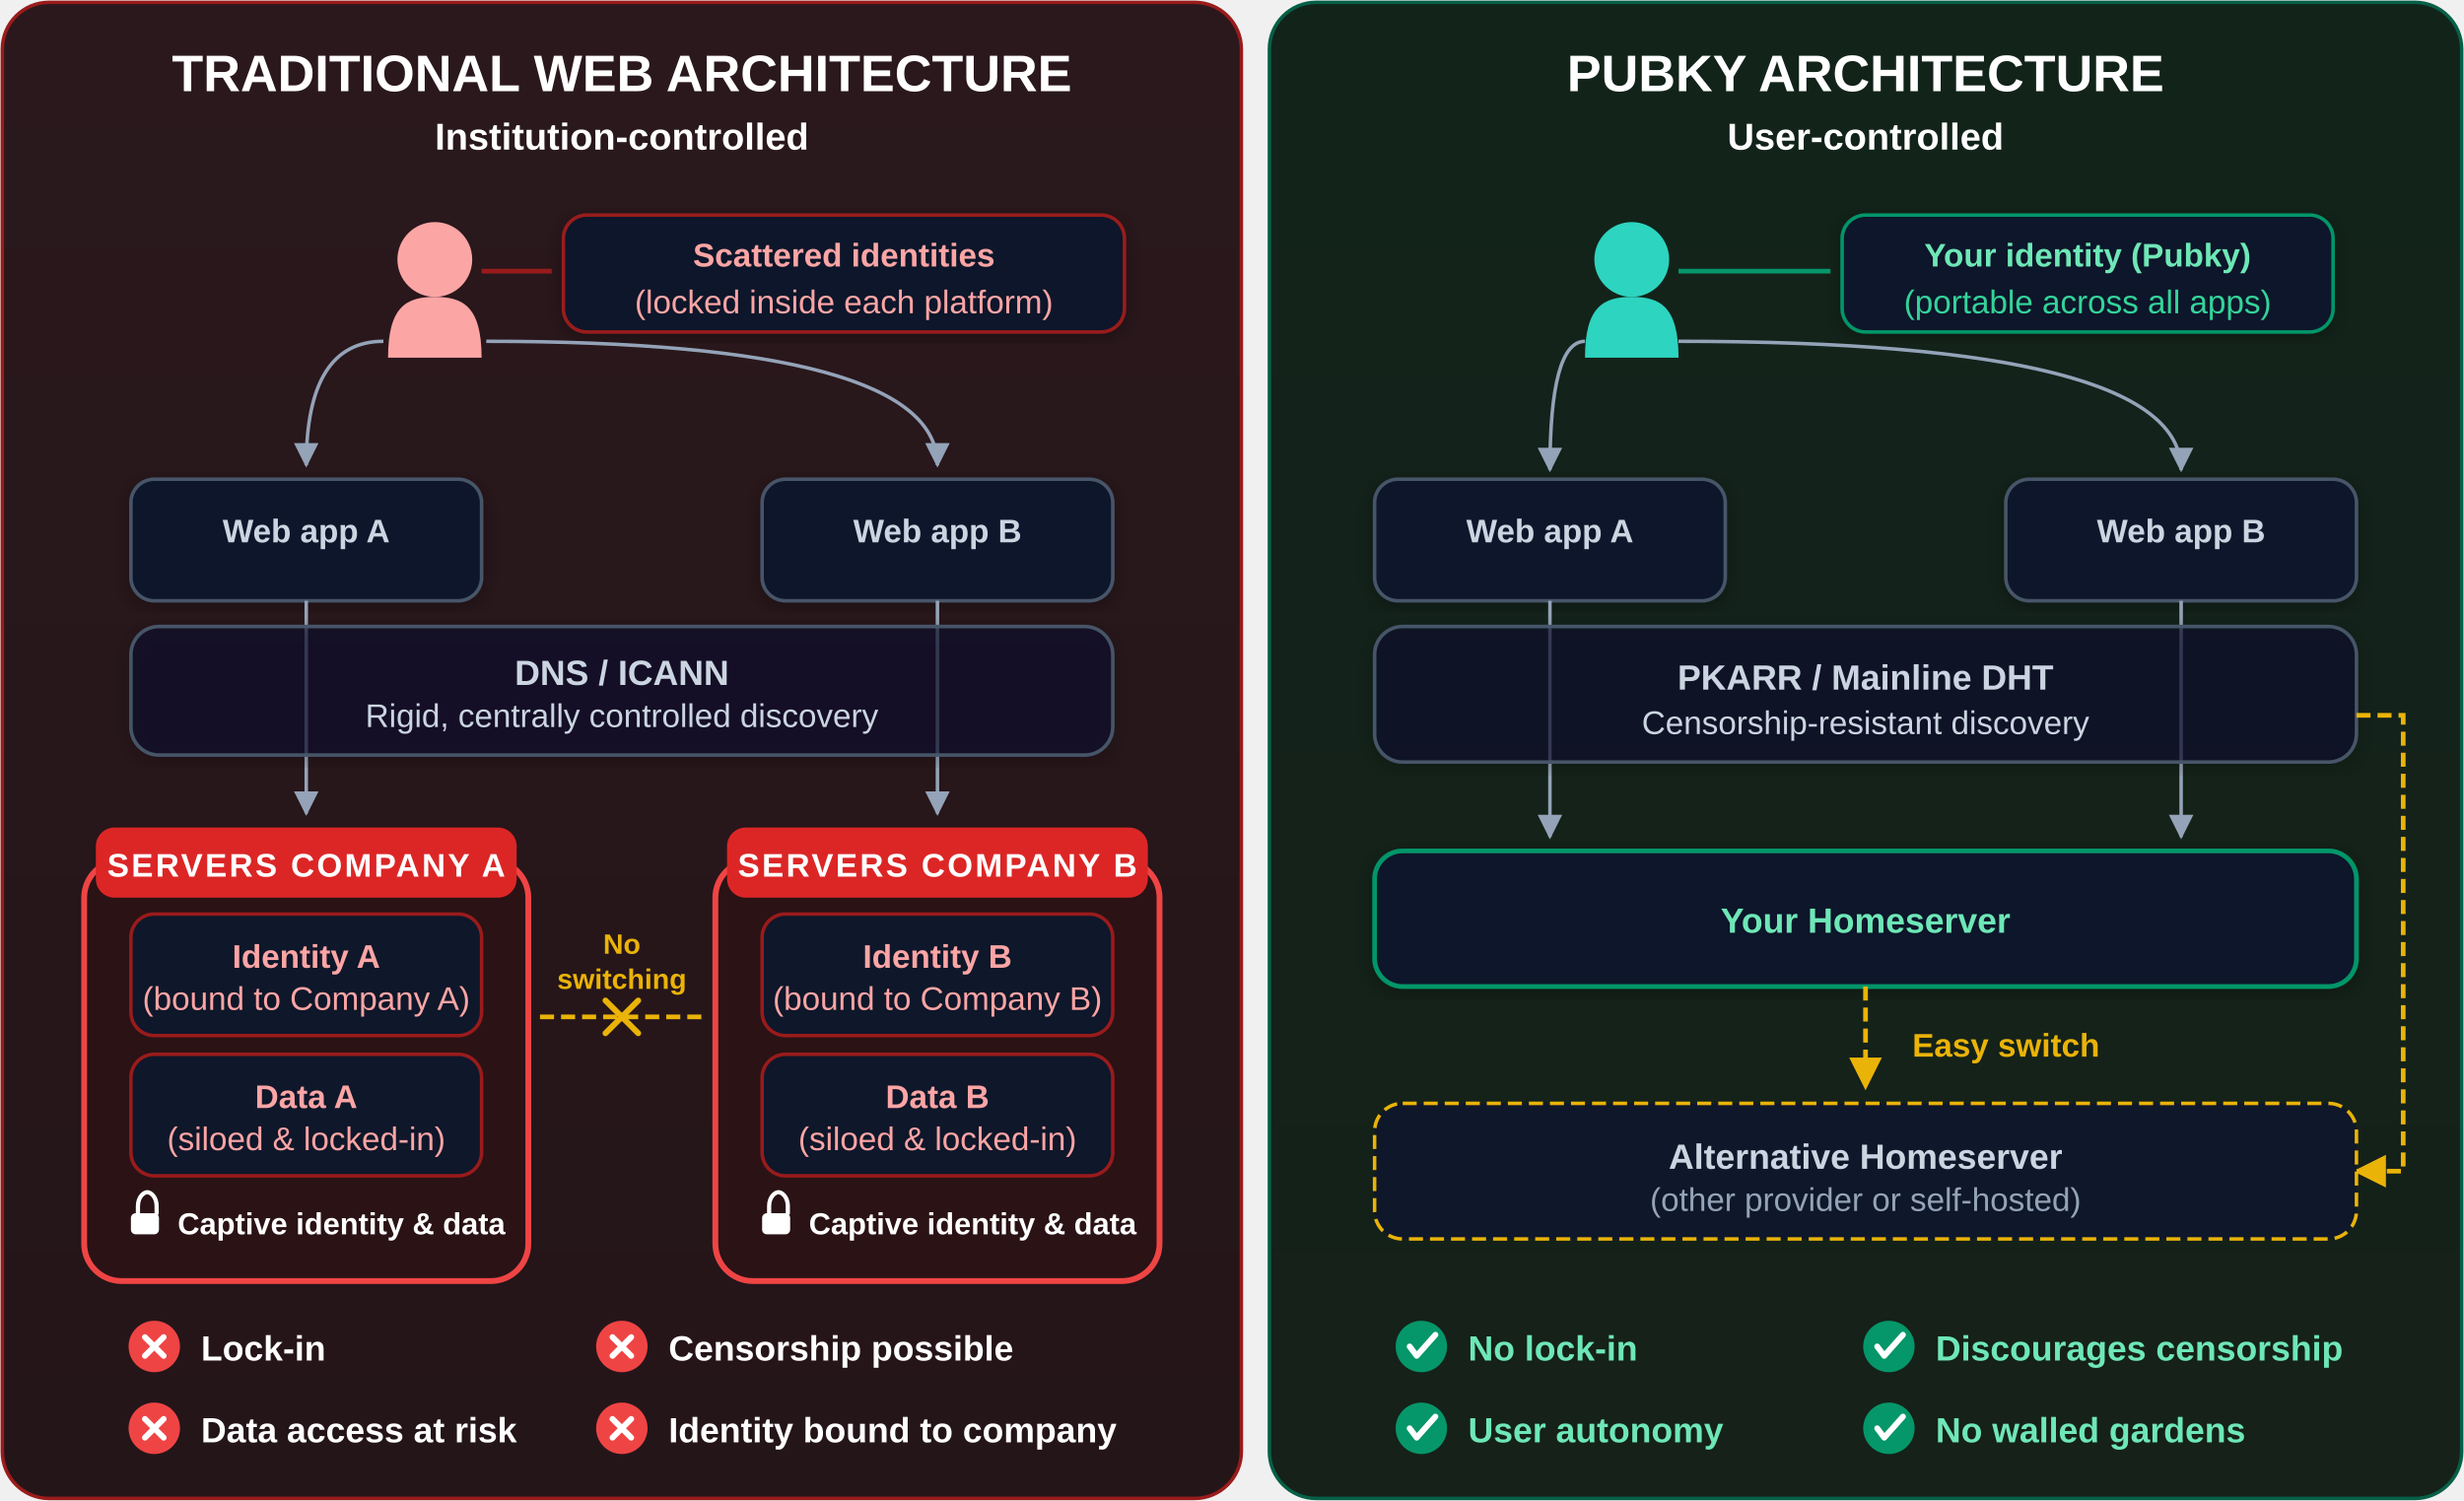
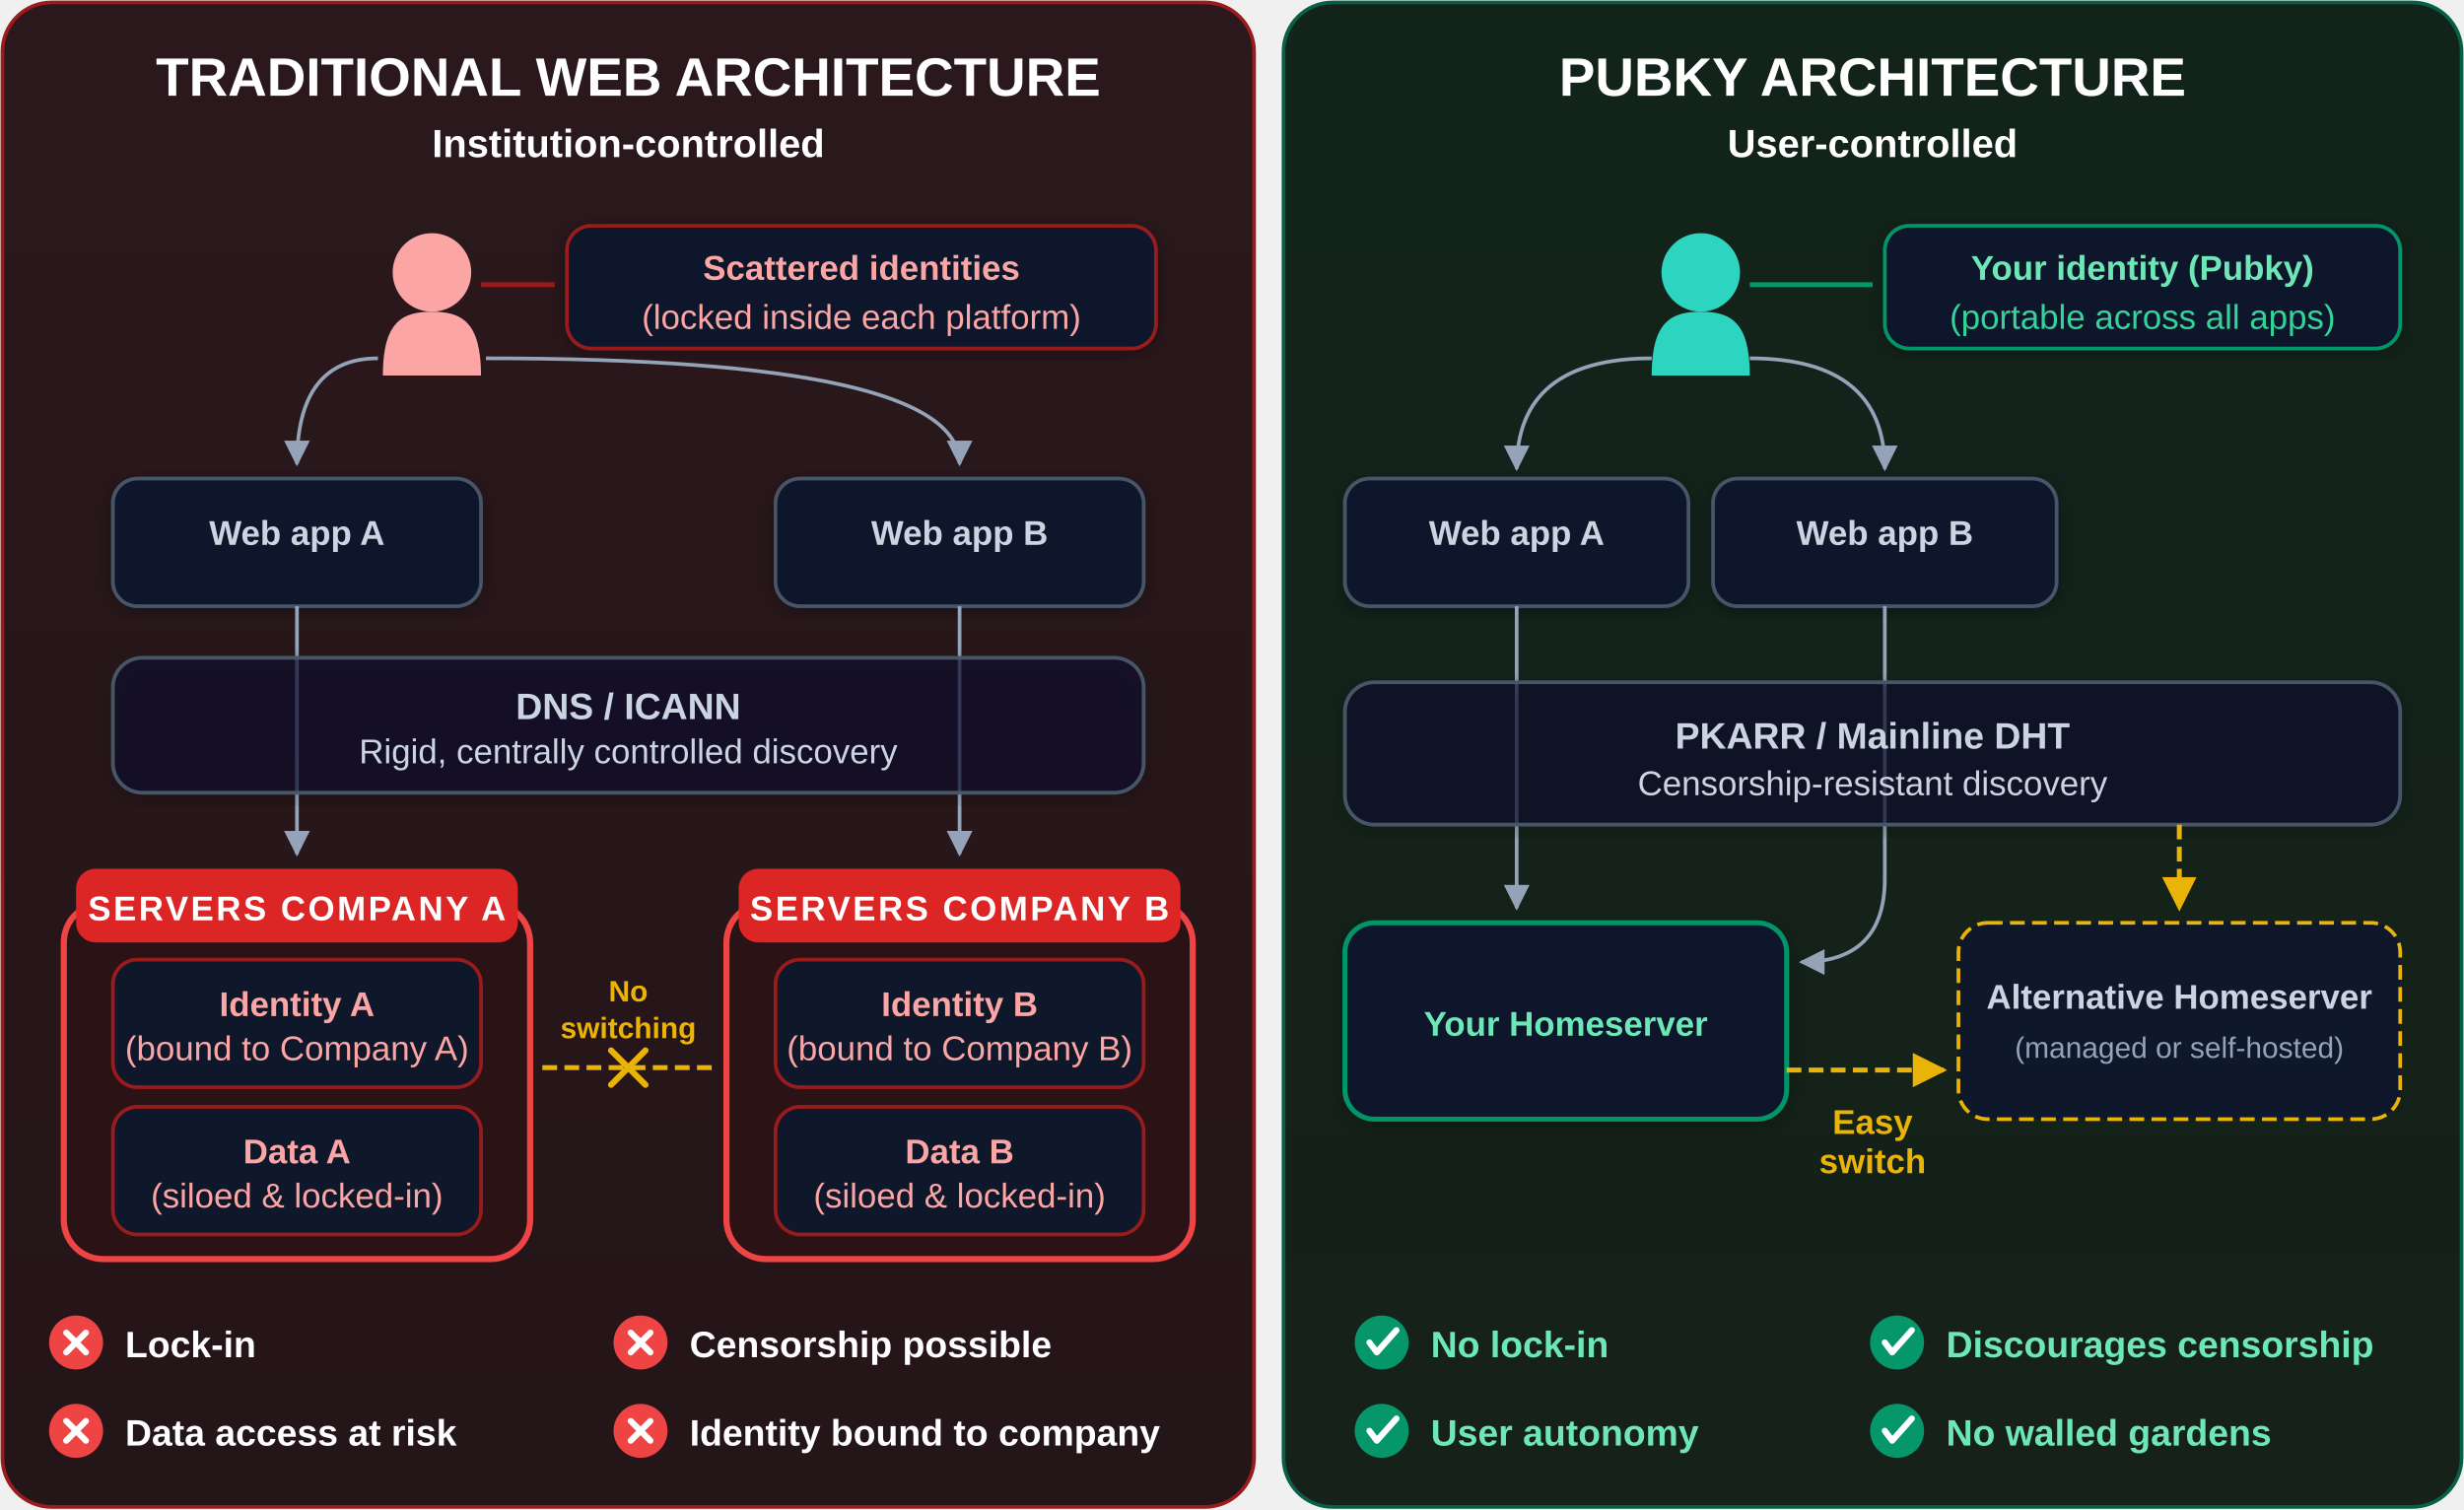
- <svg xmlns="http://www.w3.org/2000/svg" viewBox="49 34 1054 642" width="1054" height="642" font-family="'Segoe UI', Arial, Helvetica, sans-serif">
+ <svg xmlns="http://www.w3.org/2000/svg" viewBox="49 34 1004 615" width="1004" height="615" font-family="'Segoe UI', Arial, Helvetica, sans-serif">
  <defs>
    <marker id="arr" viewBox="0 0 10 10" refX="9" refY="5" markerWidth="7" markerHeight="7" orient="auto-start-reverse">
      <path d="M0,0 L10,5 L0,10 z" fill="#94A3B8" />
    </marker>
    <marker id="arr-yellow" viewBox="0 0 10 10" refX="9" refY="5" markerWidth="7" markerHeight="7" orient="auto-start-reverse">
      <path d="M0,0 L10,5 L0,10 z" fill="#EAB308" />
    </marker>
    <filter id="sh">
      <feDropShadow dx="0" dy="2" stdDeviation="4" flood-opacity="0.3" />
    </filter>
    <linearGradient id="gl" x1="0" y1="0" x2="0" y2="1">
      <stop offset="0%" stop-color="#2A181C" />
      <stop offset="100%" stop-color="#241519" />
    </linearGradient>
    <linearGradient id="gr" x1="0" y1="0" x2="0" y2="1">
      <stop offset="0%" stop-color="#12231A" />
      <stop offset="100%" stop-color="#152119" />
    </linearGradient>
  </defs>
-   <rect x="50" y="35" width="530" height="640" rx="20" fill="url(#gl)" stroke="#991B1B" stroke-width="1.5" />
-   <g transform="translate(-85, 0)">
+   <rect x="50" y="35" width="510" height="613" rx="20" fill="url(#gl)" stroke="#991B1B" stroke-width="1.5" />
+   <g transform="translate(-95, 0)">
    <text x="400" y="73" text-anchor="middle" font-size="22" font-weight="700" fill="#FFF">TRADITIONAL WEB ARCHITECTURE</text>
    <text x="400" y="98" text-anchor="middle" font-size="16" fill="#FFF" font-weight="700">Institution-controlled</text>
    <circle cx="320" cy="145" r="16" fill="#FCA5A5" />
    <path d="M300,187 C300,165 308,161 320,161 C332,161 340,165 340,187" fill="#FCA5A5" />
    <rect x="375" y="126" width="240" height="50" rx="10" fill="#0F172A" stroke="#991B1B" stroke-width="1.5" filter="url(#sh)" />
    <text x="495" y="148" text-anchor="middle" font-size="14" fill="#FCA5A5" font-weight="600">Scattered identities</text>
    <text x="495" y="168" text-anchor="middle" font-size="14" fill="#FCA5A5">(locked inside each platform)</text>
    <line x1="340" y1="150" x2="370" y2="150" stroke="#991B1B" stroke-width="2" />
-     <path d="M298,180 Q265,180 265,233" fill="none" stroke="#94A3B8" stroke-width="1.5" marker-end="url(#arr)" />
-     <path d="M342,180 Q535,180 535,233" fill="none" stroke="#94A3B8" stroke-width="1.5" marker-end="url(#arr)" />
-     <rect x="190" y="239" width="150" height="52" rx="10" fill="#0F172A" stroke="#475569" stroke-width="1.5" filter="url(#sh)" />
-     <text x="265" y="266" text-anchor="middle" font-size="14" fill="#CBD5E1" font-weight="700">Web app A</text>
-     <rect x="460" y="239" width="150" height="52" rx="10" fill="#0F172A" stroke="#475569" stroke-width="1.5" filter="url(#sh)" />
-     <text x="535" y="266" text-anchor="middle" font-size="14" fill="#CBD5E1" font-weight="700">Web app B</text>
-     <line x1="265" y1="291" x2="265" y2="382" stroke="#94A3B8" stroke-width="1.5" marker-end="url(#arr)" />
-     <line x1="535" y1="291" x2="535" y2="382" stroke="#94A3B8" stroke-width="1.5" marker-end="url(#arr)" />
+     <path d="M298,180 Q265,180 265,223" fill="none" stroke="#94A3B8" stroke-width="1.5" marker-end="url(#arr)" />
+     <path d="M342,180 Q535,180 535,223" fill="none" stroke="#94A3B8" stroke-width="1.5" marker-end="url(#arr)" />
+     <rect x="190" y="229" width="150" height="52" rx="10" fill="#0F172A" stroke="#475569" stroke-width="1.5" filter="url(#sh)" />
+     <text x="265" y="256" text-anchor="middle" font-size="14" fill="#CBD5E1" font-weight="700">Web app A</text>
+     <rect x="460" y="229" width="150" height="52" rx="10" fill="#0F172A" stroke="#475569" stroke-width="1.5" filter="url(#sh)" />
+     <text x="535" y="256" text-anchor="middle" font-size="14" fill="#CBD5E1" font-weight="700">Web app B</text>
+     <line x1="265" y1="281" x2="265" y2="382" stroke="#94A3B8" stroke-width="1.5" marker-end="url(#arr)" />
+     <line x1="535" y1="281" x2="535" y2="382" stroke="#94A3B8" stroke-width="1.5" marker-end="url(#arr)" />
    <rect x="190" y="302" width="420" height="55" rx="12" fill="rgba(15,23,42,0.65)" stroke="#475569" stroke-width="1.5" filter="url(#sh)" />
    <text x="400" y="327" text-anchor="middle" font-size="15" fill="#CBD5E1" font-weight="700">DNS / ICANN</text>
    <text x="400" y="345" text-anchor="middle" font-size="14" fill="#CBD5E1">Rigid, centrally controlled discovery</text>
-     <rect x="170" y="402" width="190" height="180" rx="16" fill="#2A1215" stroke="#EF4444" stroke-width="2.5" />
+     <rect x="170" y="402" width="190" height="145" rx="16" fill="#2A1215" stroke="#EF4444" stroke-width="2.5" />
    <rect x="175" y="388" width="180" height="30" rx="8" fill="#DC2626" />
    <text x="265" y="409" text-anchor="middle" font-size="14" font-weight="700" fill="#FFF" letter-spacing="1">SERVERS  COMPANY  A</text>
    <rect x="190" y="425" width="150" height="52" rx="10" fill="#0F172A" stroke="#991B1B" stroke-width="1.5" />
    <text x="265" y="448" text-anchor="middle" font-size="14" fill="#FCA5A5" font-weight="600">Identity A</text>
    <text x="265" y="466" text-anchor="middle" font-size="14" fill="#FCA5A5">(bound to Company A)</text>
    <rect x="190" y="485" width="150" height="52" rx="10" fill="#0F172A" stroke="#991B1B" stroke-width="1.5" />
    <text x="265" y="508" text-anchor="middle" font-size="14" fill="#FCA5A5" font-weight="600">Data A</text>
    <text x="265" y="526" text-anchor="middle" font-size="14" fill="#FCA5A5">(siloed &amp; locked-in)</text>
-     <rect x="190" y="553" width="12" height="9" rx="2" fill="#FFF" />
-     <path d="M193,553 V550 C193,546 195.5,544 197,544 C198.5,544 201,546 201,550 V553" fill="none" stroke="#FFF" stroke-width="1.8" stroke-linecap="round" />
-     <text x="210" y="562" font-size="13" fill="#FFF" font-weight="700">Captive identity &amp; data</text>
    <text x="400" y="442" text-anchor="middle" font-size="12" fill="#EAB308" font-weight="600">No</text>
    <text x="400" y="457" text-anchor="middle" font-size="12" fill="#EAB308" font-weight="600">switching</text>
    <line x1="365" y1="469" x2="435" y2="469" stroke="#EAB308" stroke-width="2" stroke-dasharray="6,3" />
    <line x1="393" y1="462" x2="407" y2="476" stroke="#EAB308" stroke-width="2.5" stroke-linecap="round" />
    <line x1="407" y1="462" x2="393" y2="476" stroke="#EAB308" stroke-width="2.5" stroke-linecap="round" />
-     <rect x="440" y="402" width="190" height="180" rx="16" fill="#2A1215" stroke="#EF4444" stroke-width="2.5" />
+     <rect x="440" y="402" width="190" height="145" rx="16" fill="#2A1215" stroke="#EF4444" stroke-width="2.5" />
    <rect x="445" y="388" width="180" height="30" rx="8" fill="#DC2626" />
    <text x="535" y="409" text-anchor="middle" font-size="14" font-weight="700" fill="#FFF" letter-spacing="1">SERVERS  COMPANY  B</text>
    <rect x="460" y="425" width="150" height="52" rx="10" fill="#0F172A" stroke="#991B1B" stroke-width="1.5" />
    <text x="535" y="448" text-anchor="middle" font-size="14" fill="#FCA5A5" font-weight="600">Identity B</text>
    <text x="535" y="466" text-anchor="middle" font-size="14" fill="#FCA5A5">(bound to Company B)</text>
    <rect x="460" y="485" width="150" height="52" rx="10" fill="#0F172A" stroke="#991B1B" stroke-width="1.5" />
    <text x="535" y="508" text-anchor="middle" font-size="14" fill="#FCA5A5" font-weight="600">Data B</text>
    <text x="535" y="526" text-anchor="middle" font-size="14" fill="#FCA5A5">(siloed &amp; locked-in)</text>
-     <rect x="460" y="553" width="12" height="9" rx="2" fill="#FFF" />
-     <path d="M463,553 V550 C463,546 465.5,544 467,544 C468.5,544 471,546 471,550 V553" fill="none" stroke="#FFF" stroke-width="1.8" stroke-linecap="round" />
-     <text x="480" y="562" font-size="13" fill="#FFF" font-weight="700">Captive identity &amp; data</text>
-     <circle cx="200" cy="610" r="11" fill="#EF4444" />
-     <line x1="196" y1="606" x2="204" y2="614" stroke="white" stroke-width="2.5" stroke-linecap="round" />
-     <line x1="204" y1="606" x2="196" y2="614" stroke="white" stroke-width="2.5" stroke-linecap="round" />
-     <text x="220" y="616" font-size="15" fill="#FFF" font-weight="700">Lock-in</text>
-     <circle cx="400" cy="610" r="11" fill="#EF4444" />
-     <line x1="396" y1="606" x2="404" y2="614" stroke="white" stroke-width="2.5" stroke-linecap="round" />
-     <line x1="404" y1="606" x2="396" y2="614" stroke="white" stroke-width="2.5" stroke-linecap="round" />
-     <text x="420" y="616" font-size="15" fill="#FFF" font-weight="700">Censorship possible</text>
-     <circle cx="200" cy="645" r="11" fill="#EF4444" />
-     <line x1="196" y1="641" x2="204" y2="649" stroke="white" stroke-width="2.5" stroke-linecap="round" />
-     <line x1="204" y1="641" x2="196" y2="649" stroke="white" stroke-width="2.5" stroke-linecap="round" />
-     <text x="220" y="651" font-size="15" fill="#FFF" font-weight="700">Data access at risk</text>
-     <circle cx="400" cy="645" r="11" fill="#EF4444" />
-     <line x1="396" y1="641" x2="404" y2="649" stroke="white" stroke-width="2.5" stroke-linecap="round" />
-     <line x1="404" y1="641" x2="396" y2="649" stroke="white" stroke-width="2.5" stroke-linecap="round" />
-     <text x="420" y="651" font-size="15" fill="#FFF" font-weight="700">Identity bound to company</text>
+     <circle cx="175" cy="581" r="11" fill="#EF4444" />
+     <line x1="171" y1="577" x2="179" y2="585" stroke="white" stroke-width="2.5" stroke-linecap="round" />
+     <line x1="179" y1="577" x2="171" y2="585" stroke="white" stroke-width="2.5" stroke-linecap="round" />
+     <text x="195" y="587" font-size="15" fill="#FFF" font-weight="700">Lock-in</text>
+     <circle cx="405" cy="581" r="11" fill="#EF4444" />
+     <line x1="401" y1="577" x2="409" y2="585" stroke="white" stroke-width="2.5" stroke-linecap="round" />
+     <line x1="409" y1="577" x2="401" y2="585" stroke="white" stroke-width="2.5" stroke-linecap="round" />
+     <text x="425" y="587" font-size="15" fill="#FFF" font-weight="700">Censorship possible</text>
+     <circle cx="175" cy="617" r="11" fill="#EF4444" />
+     <line x1="171" y1="613" x2="179" y2="621" stroke="white" stroke-width="2.5" stroke-linecap="round" />
+     <line x1="179" y1="613" x2="171" y2="621" stroke="white" stroke-width="2.5" stroke-linecap="round" />
+     <text x="195" y="623" font-size="15" fill="#FFF" font-weight="700">Data access at risk</text>
+     <circle cx="405" cy="617" r="11" fill="#EF4444" />
+     <line x1="401" y1="613" x2="409" y2="621" stroke="white" stroke-width="2.5" stroke-linecap="round" />
+     <line x1="409" y1="613" x2="401" y2="621" stroke="white" stroke-width="2.5" stroke-linecap="round" />
+     <text x="425" y="623" font-size="15" fill="#FFF" font-weight="700">Identity bound to company</text>
  </g>
-   <rect x="592" y="35" width="510" height="640" rx="20" fill="url(#gr)" stroke="#065F46" stroke-width="1.5" />
-   <g transform="translate(-353, 0)">
-     <text x="1200" y="73" text-anchor="middle" font-size="22" font-weight="700" fill="#FFF">PUBKY ARCHITECTURE</text>
-     <text x="1200" y="98" text-anchor="middle" font-size="16" fill="#FFF" font-weight="700">User-controlled</text>
-     <circle cx="1100" cy="145" r="16" fill="#2DD4BF" />
-     <path d="M1080,187 C1080,165 1088,161 1100,161 C1112,161 1120,165 1120,187" fill="#2DD4BF" />
-     <rect x="1190" y="126" width="210" height="50" rx="10" fill="#0F172A" stroke="#059669" stroke-width="1.5" filter="url(#sh)" />
-     <text x="1295" y="148" text-anchor="middle" font-size="14" fill="#6EE7B7" font-weight="600">Your identity (Pubky)</text>
-     <text x="1295" y="168" text-anchor="middle" font-size="14" fill="#34D399">(portable across all apps)</text>
-     <line x1="1120" y1="150" x2="1185" y2="150" stroke="#059669" stroke-width="2" />
-     <path d="M1080,180 Q1065,180 1065,235" fill="none" stroke="#94A3B8" stroke-width="1.5" marker-end="url(#arr)" />
-     <path d="M1120,180 Q1335,180 1335,235" fill="none" stroke="#94A3B8" stroke-width="1.5" marker-end="url(#arr)" />
-     <rect x="990" y="239" width="150" height="52" rx="10" fill="#0F172A" stroke="#475569" stroke-width="1.5" filter="url(#sh)" />
-     <text x="1065" y="266" text-anchor="middle" font-size="14" fill="#CBD5E1" font-weight="700">Web app A</text>
-     <rect x="1260" y="239" width="150" height="52" rx="10" fill="#0F172A" stroke="#475569" stroke-width="1.5" filter="url(#sh)" />
-     <text x="1335" y="266" text-anchor="middle" font-size="14" fill="#CBD5E1" font-weight="700">Web app B</text>
-     <path d="M1065,291 L1065,392" fill="none" stroke="#94A3B8" stroke-width="1.5" marker-end="url(#arr)" />
-     <path d="M1335,291 L1335,392" fill="none" stroke="#94A3B8" stroke-width="1.5" marker-end="url(#arr)" />
-     <rect x="990" y="302" width="420" height="58" rx="12" fill="rgba(15,23,42,0.65)" stroke="#475569" stroke-width="1.5" filter="url(#sh)" />
-     <text x="1200" y="329" text-anchor="middle" font-size="15" fill="#CBD5E1" font-weight="700">PKARR / Mainline DHT</text>
-     <text x="1200" y="348" text-anchor="middle" font-size="14" fill="#CBD5E1">Censorship-resistant discovery</text>
-     <rect x="990" y="398" width="420" height="58" rx="12" fill="#0F172A" stroke="#059669" stroke-width="2" filter="url(#sh)" />
-     <text x="1200" y="433" text-anchor="middle" font-size="15" fill="#6EE7B7" font-weight="600">Your Homeserver</text>
-     <line x1="1200" y1="456" x2="1200" y2="499" stroke="#EAB308" stroke-width="2" stroke-dasharray="6,3" marker-end="url(#arr-yellow)" />
-     <text x="1220" y="486" text-anchor="start" font-size="14" fill="#EAB308" font-weight="600">Easy switch</text>
-     <path d="M1410,340 L1430,340 L1430,535 L1410,535" fill="none" stroke="#EAB308" stroke-width="2" stroke-dasharray="6,3" marker-end="url(#arr-yellow)" />
-     <rect x="990" y="506" width="420" height="58" rx="12" fill="#0F172A" stroke="#EAB308" stroke-width="1.5" stroke-dasharray="6,3" />
-     <text x="1200" y="534" text-anchor="middle" font-size="15" fill="#CBD5E1" font-weight="700">Alternative Homeserver</text>
-     <text x="1200" y="552" text-anchor="middle" font-size="14" fill="#94A3B8">(other provider or self-hosted)</text>
-     <circle cx="1010" cy="610" r="11" fill="#059669" />
-     <path d="M1005,610 L1008,614 L1016,605" fill="none" stroke="white" stroke-width="2.5" stroke-linecap="round" stroke-linejoin="round" />
-     <text x="1030" y="616" font-size="15" fill="#6EE7B7" font-weight="700">No lock-in</text>
-     <circle cx="1210" cy="610" r="11" fill="#059669" />
-     <path d="M1205,610 L1208,614 L1216,605" fill="none" stroke="white" stroke-width="2.5" stroke-linecap="round" stroke-linejoin="round" />
-     <text x="1230" y="616" font-size="15" fill="#6EE7B7" font-weight="700">Discourages censorship</text>
-     <circle cx="1010" cy="645" r="11" fill="#059669" />
-     <path d="M1005,645 L1008,649 L1016,640" fill="none" stroke="white" stroke-width="2.5" stroke-linecap="round" stroke-linejoin="round" />
-     <text x="1030" y="651" font-size="15" fill="#6EE7B7" font-weight="700">User autonomy</text>
-     <circle cx="1210" cy="645" r="11" fill="#059669" />
-     <path d="M1205,645 L1208,649 L1216,640" fill="none" stroke="white" stroke-width="2.5" stroke-linecap="round" stroke-linejoin="round" />
-     <text x="1230" y="651" font-size="15" fill="#6EE7B7" font-weight="700">No walled gardens</text>
+   <rect x="572" y="35" width="480" height="613" rx="20" fill="url(#gr)" stroke="#065F46" stroke-width="1.5" />
+   <g transform="translate(-403, 0)">
+     <text x="1215" y="73" text-anchor="middle" font-size="22" font-weight="700" fill="#FFF">PUBKY ARCHITECTURE</text>
+     <text x="1215" y="98" text-anchor="middle" font-size="16" fill="#FFF" font-weight="700">User-controlled</text>
+     <circle cx="1145" cy="145" r="16" fill="#2DD4BF" />
+     <path d="M1125,187 C1125,165 1133,161 1145,161 C1157,161 1165,165 1165,187" fill="#2DD4BF" />
+     <rect x="1220" y="126" width="210" height="50" rx="10" fill="#0F172A" stroke="#059669" stroke-width="1.5" filter="url(#sh)" />
+     <text x="1325" y="148" text-anchor="middle" font-size="14" fill="#6EE7B7" font-weight="600">Your identity (Pubky)</text>
+     <text x="1325" y="168" text-anchor="middle" font-size="14" fill="#34D399">(portable across all apps)</text>
+     <line x1="1165" y1="150" x2="1215" y2="150" stroke="#059669" stroke-width="2" />
+     <path d="M1125,180 Q1070,180 1070,225" fill="none" stroke="#94A3B8" stroke-width="1.5" marker-end="url(#arr)" />
+     <path d="M1165,180 Q1220,180 1220,225" fill="none" stroke="#94A3B8" stroke-width="1.5" marker-end="url(#arr)" />
+     <rect x="1000" y="229" width="140" height="52" rx="10" fill="#0F172A" stroke="#475569" stroke-width="1.5" filter="url(#sh)" />
+     <text x="1070" y="256" text-anchor="middle" font-size="14" fill="#CBD5E1" font-weight="700">Web app A</text>
+     <rect x="1150" y="229" width="140" height="52" rx="10" fill="#0F172A" stroke="#475569" stroke-width="1.5" filter="url(#sh)" />
+     <text x="1220" y="256" text-anchor="middle" font-size="14" fill="#CBD5E1" font-weight="700">Web app B</text>
+     <line x1="1070" y1="281" x2="1070" y2="404" stroke="#94A3B8" stroke-width="1.5" marker-end="url(#arr)" />
+     <path d="M1220,281 L1220,392 Q1220,426 1186,426" fill="none" stroke="#94A3B8" stroke-width="1.5" marker-end="url(#arr)" />
+     <rect x="1000" y="312" width="430" height="58" rx="12" fill="rgba(15,23,42,0.65)" stroke="#475569" stroke-width="1.5" filter="url(#sh)" />
+     <text x="1215" y="339" text-anchor="middle" font-size="15" fill="#CBD5E1" font-weight="700">PKARR / Mainline DHT</text>
+     <text x="1215" y="358" text-anchor="middle" font-size="14" fill="#CBD5E1">Censorship-resistant discovery</text>
+     <line x1="1340" y1="370" x2="1340" y2="404" stroke="#EAB308" stroke-width="2" stroke-dasharray="6,3" marker-end="url(#arr-yellow)" />
+     <rect x="1000" y="410" width="180" height="80" rx="12" fill="#0F172A" stroke="#059669" stroke-width="2" filter="url(#sh)" />
+     <text x="1090" y="456" text-anchor="middle" font-size="14" fill="#6EE7B7" font-weight="600">Your Homeserver</text>
+     <rect x="1250" y="410" width="180" height="80" rx="12" fill="#0F172A" stroke="#EAB308" stroke-width="1.5" stroke-dasharray="6,3" />
+     <text x="1340" y="445" text-anchor="middle" font-size="14" fill="#CBD5E1" font-weight="700">Alternative Homeserver</text>
+     <text x="1340" y="465" text-anchor="middle" font-size="12" fill="#94A3B8">(managed or self-hosted)</text>
+     <line x1="1180" y1="470" x2="1244" y2="470" stroke="#EAB308" stroke-width="2" stroke-dasharray="6,3" marker-end="url(#arr-yellow)" />
+     <text x="1215" y="496" text-anchor="middle" font-size="14" fill="#EAB308" font-weight="600">Easy</text>
+     <text x="1215" y="512" text-anchor="middle" font-size="14" fill="#EAB308" font-weight="600">switch</text>
+     <circle cx="1015" cy="581" r="11" fill="#059669" />
+     <path d="M1010,581 L1013,585 L1021,576" fill="none" stroke="white" stroke-width="2.5" stroke-linecap="round" stroke-linejoin="round" />
+     <text x="1035" y="587" font-size="15" fill="#6EE7B7" font-weight="700">No lock-in</text>
+     <circle cx="1225" cy="581" r="11" fill="#059669" />
+     <path d="M1220,581 L1223,585 L1231,576" fill="none" stroke="white" stroke-width="2.5" stroke-linecap="round" stroke-linejoin="round" />
+     <text x="1245" y="587" font-size="15" fill="#6EE7B7" font-weight="700">Discourages censorship</text>
+     <circle cx="1015" cy="617" r="11" fill="#059669" />
+     <path d="M1010,617 L1013,621 L1021,612" fill="none" stroke="white" stroke-width="2.5" stroke-linecap="round" stroke-linejoin="round" />
+     <text x="1035" y="623" font-size="15" fill="#6EE7B7" font-weight="700">User autonomy</text>
+     <circle cx="1225" cy="617" r="11" fill="#059669" />
+     <path d="M1220,617 L1223,621 L1231,612" fill="none" stroke="white" stroke-width="2.5" stroke-linecap="round" stroke-linejoin="round" />
+     <text x="1245" y="623" font-size="15" fill="#6EE7B7" font-weight="700">No walled gardens</text>
  </g>
</svg>
